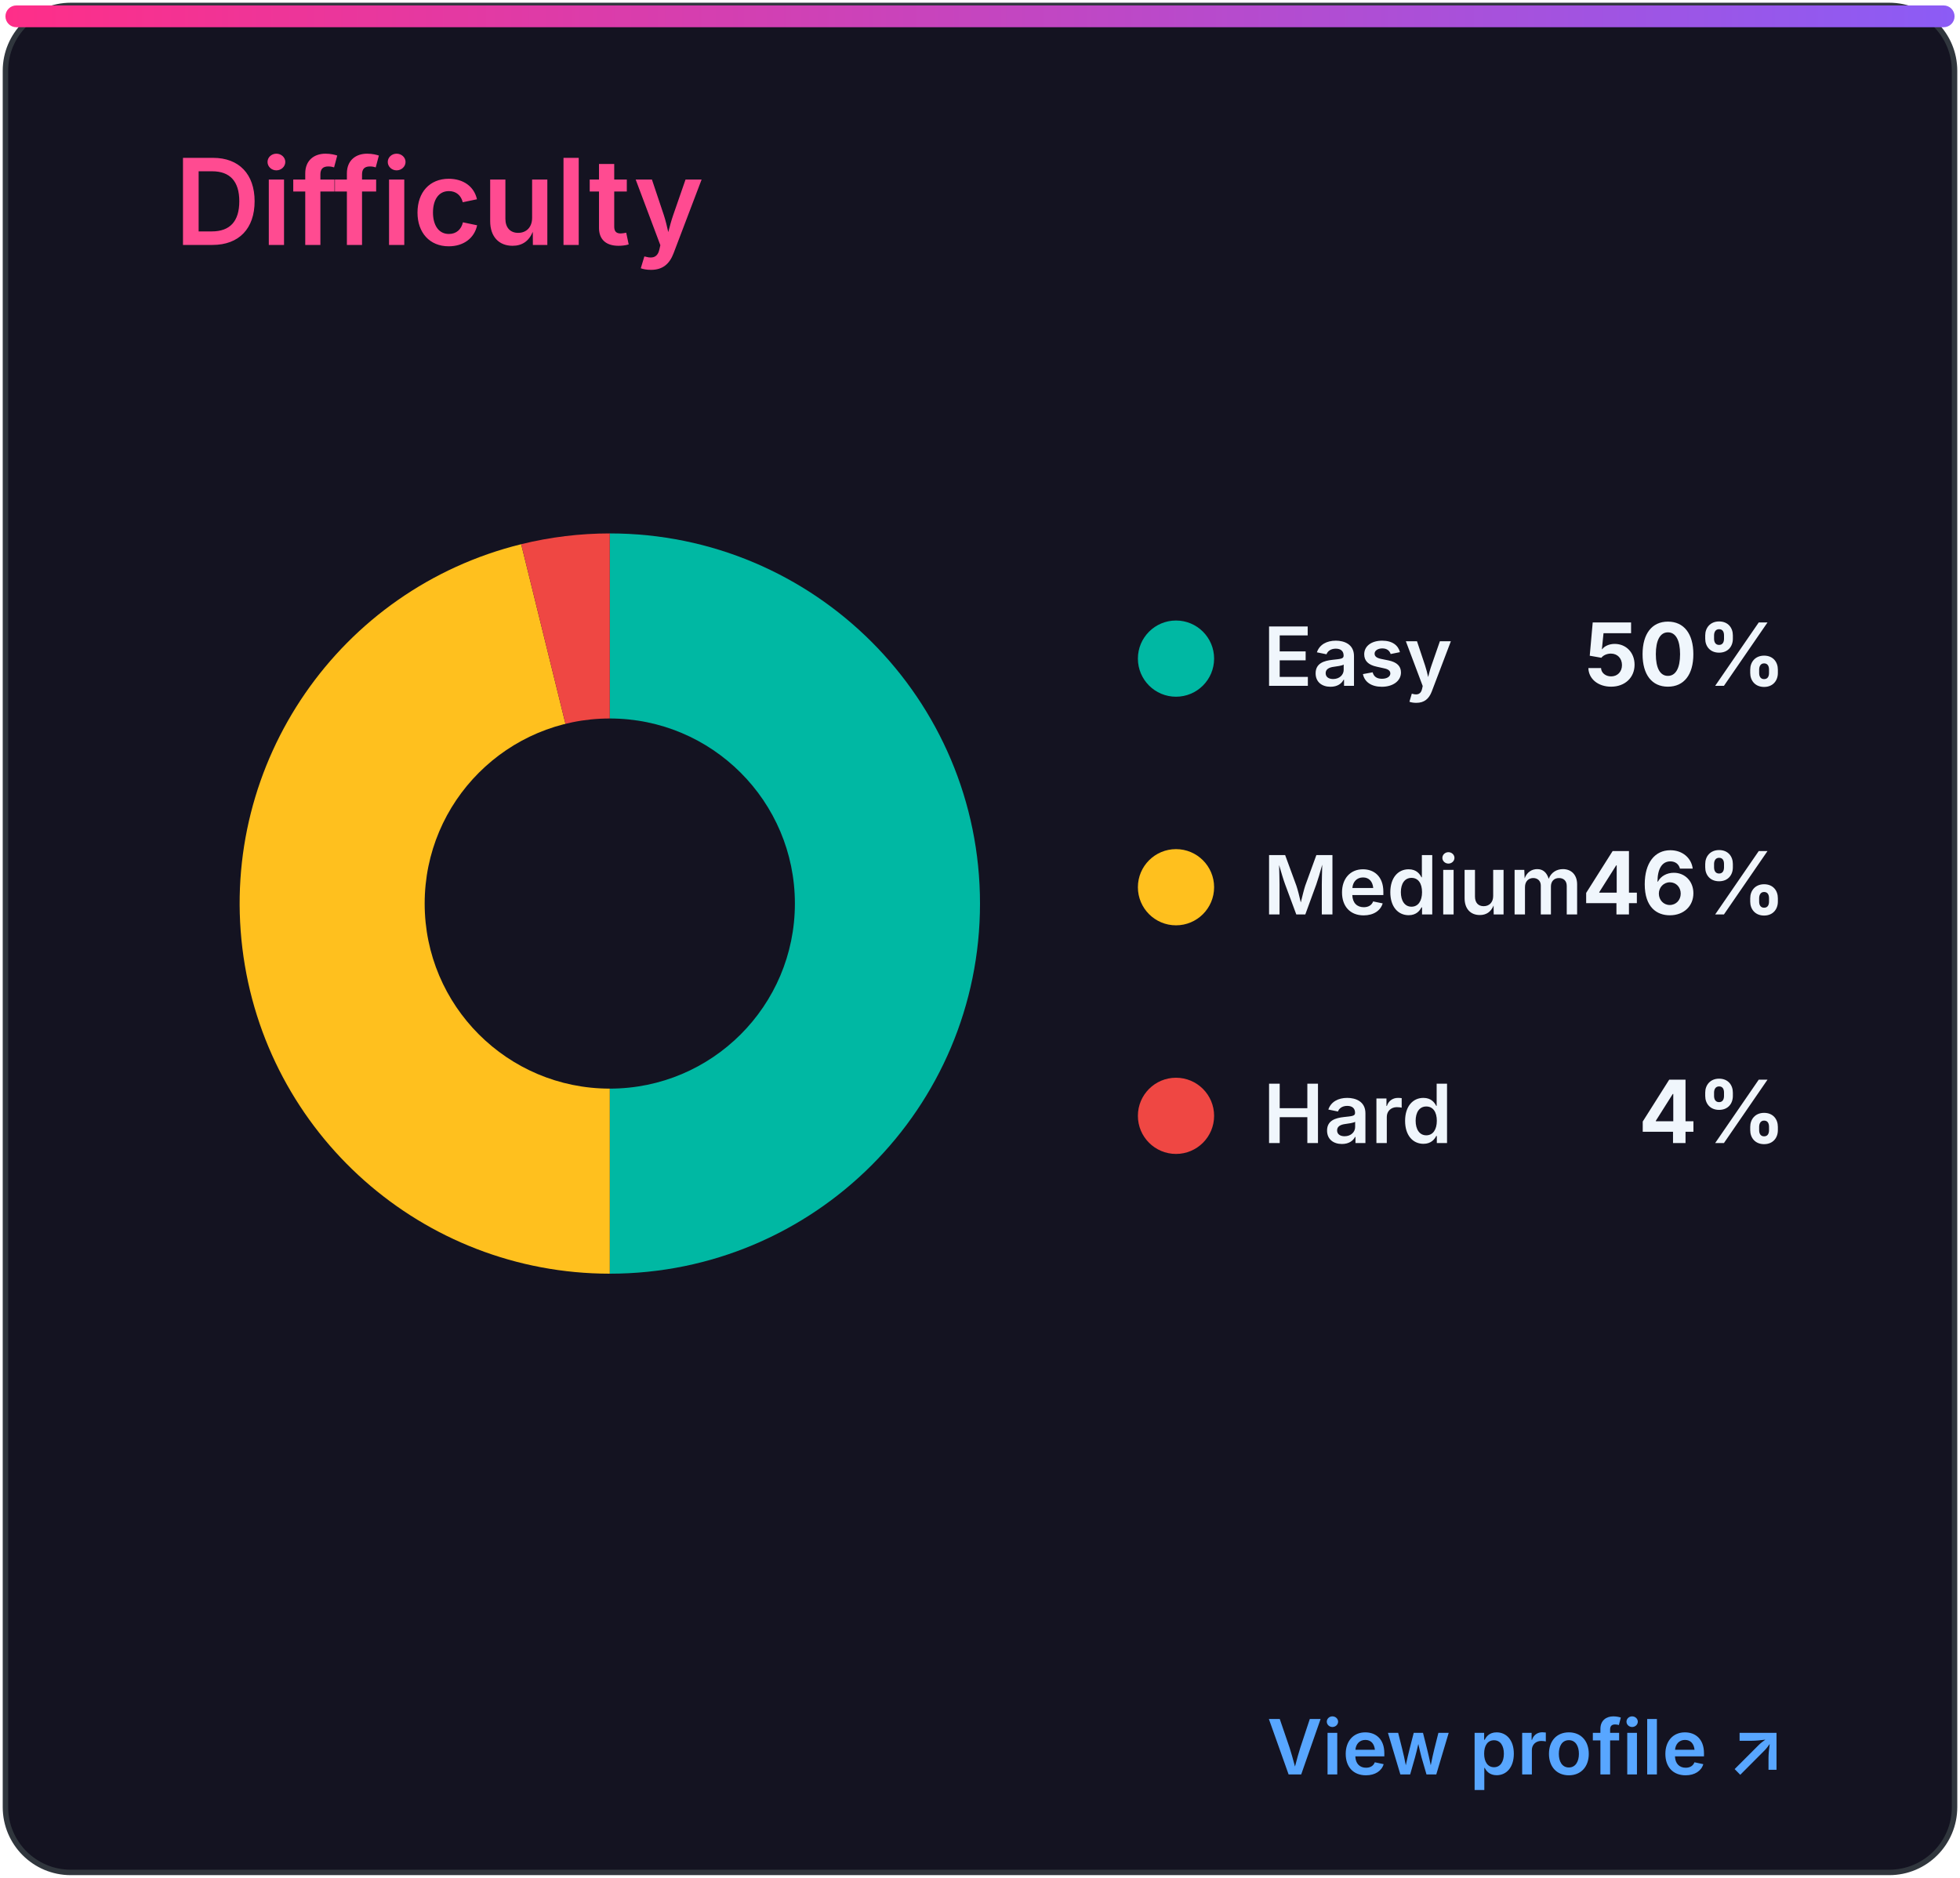
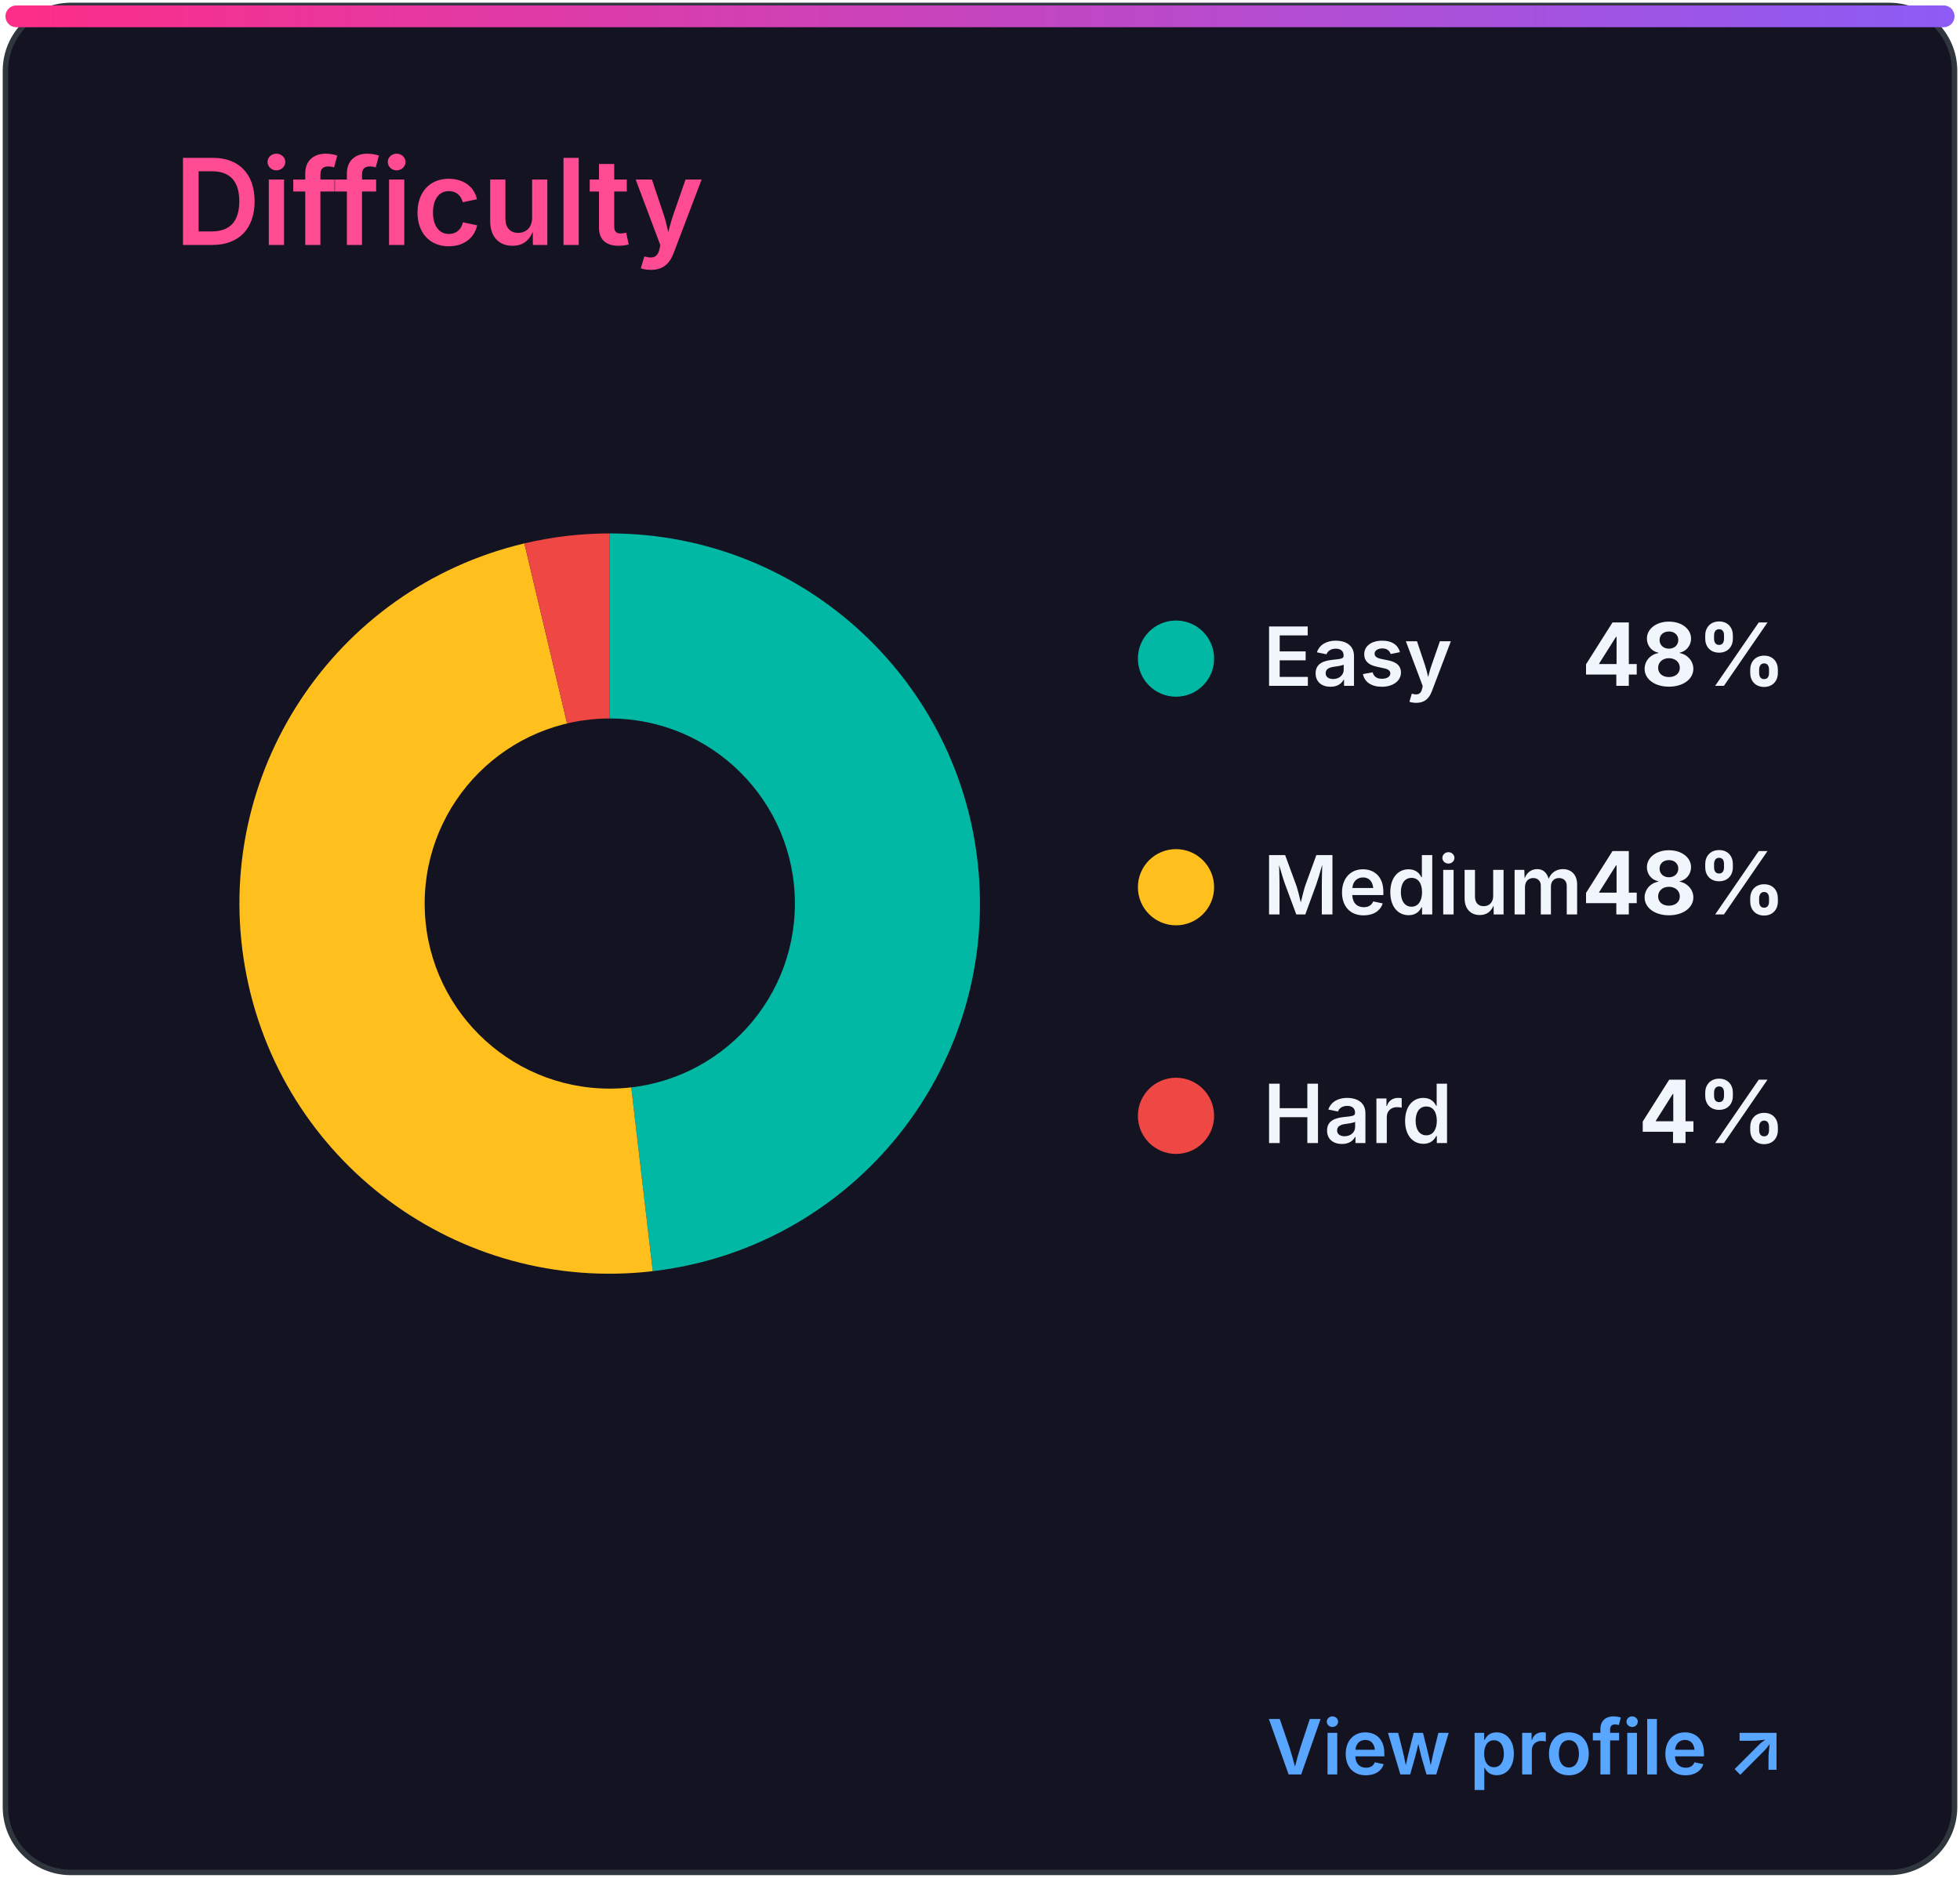
<svg xmlns="http://www.w3.org/2000/svg" width="360" height="345" viewBox="0 0 360 345" role="img" aria-labelledby="title desc">
  <defs>
    <linearGradient id="accent" x1="0" x2="1">
      <stop stop-color="#ff2e88" />
      <stop offset="1" stop-color="#8b5cf6" />
    </linearGradient>
    <clipPath id="bar">
      <rect x="32" y="82" width="296" height="8" rx="4" />
    </clipPath>
    <style>
.heading{font:600 22px -apple-system,BlinkMacSystemFont,'Segoe UI',sans-serif;fill:#ff4b91}
.eyebrow{font:600 10px -apple-system,BlinkMacSystemFont,'Segoe UI',sans-serif;letter-spacing:1.2px;fill:#8b949e}
.total{font:700 52px -apple-system,BlinkMacSystemFont,'Segoe UI',sans-serif;fill:#f0f6fc}
.metric{font:600 15px -apple-system,BlinkMacSystemFont,'Segoe UI',sans-serif;fill:#f0f6fc}
.count{font:700 16px -apple-system,BlinkMacSystemFont,'Segoe UI',sans-serif;fill:#f0f6fc}
.muted{font:500 13px -apple-system,BlinkMacSystemFont,'Segoe UI',sans-serif;fill:#8b949e}
.language{font:700 31px -apple-system,BlinkMacSystemFont,'Segoe UI',sans-serif;fill:#f0f6fc}
.link{font:600 14px -apple-system,BlinkMacSystemFont,'Segoe UI',sans-serif;fill:#58a6ff}
</style>
  </defs>
  <rect x="1" y="1" width="358" height="343" rx="12" fill="#141321" stroke="#30363d" />
  <rect x="1" y="1" width="358" height="4" rx="2" fill="url(#accent)" />
  <text x="32" y="45" class="heading">Difficulty</text>
-   <path d="M 112 166 L 112.00 98.00 A 68 68 0 0 1 112.00 234.00 Z" fill="#00b8a3" />
-   <path d="M 112 166 L 112.00 234.00 A 68 68 0 0 1 95.73 99.98 Z" fill="#ffc01e" />
-   <path d="M 112 166 L 95.73 99.98 A 68 68 0 0 1 112.00 98.00 Z" fill="#ef4743" />
+   <path d="M 112 166 L 112.00 98.00 A 68 68 0 0 1 119.89 233.54 Z" fill="#00b8a3" />
+   <path d="M 112 166 L 119.89 233.54 A 68 68 0 0 1 96.32 99.83 Z" fill="#ffc01e" />
+   <path d="M 112 166 L 96.32 99.83 A 68 68 0 0 1 112.00 98.00 Z" fill="#ef4743" />
  <circle cx="112" cy="166" r="34" fill="#141321" />
  <circle cx="216" cy="121" r="7" fill="#00b8a3" />
  <text x="232" y="126" class="metric">Easy</text>
-   <text x="328" y="126" class="count" text-anchor="end">50%</text>
+   <text x="328" y="126" class="count" text-anchor="end">48%</text>
  <circle cx="216" cy="163" r="7" fill="#ffc01e" />
  <text x="232" y="168" class="metric">Medium</text>
-   <text x="328" y="168" class="count" text-anchor="end">46%</text>
+   <text x="328" y="168" class="count" text-anchor="end">48%</text>
  <circle cx="216" cy="205" r="7" fill="#ef4743" />
  <text x="232" y="210" class="metric">Hard</text>
  <text x="328" y="210" class="count" text-anchor="end">4%</text>
  <text x="328" y="326" class="link" text-anchor="end">View profile ↗</text>
</svg>
